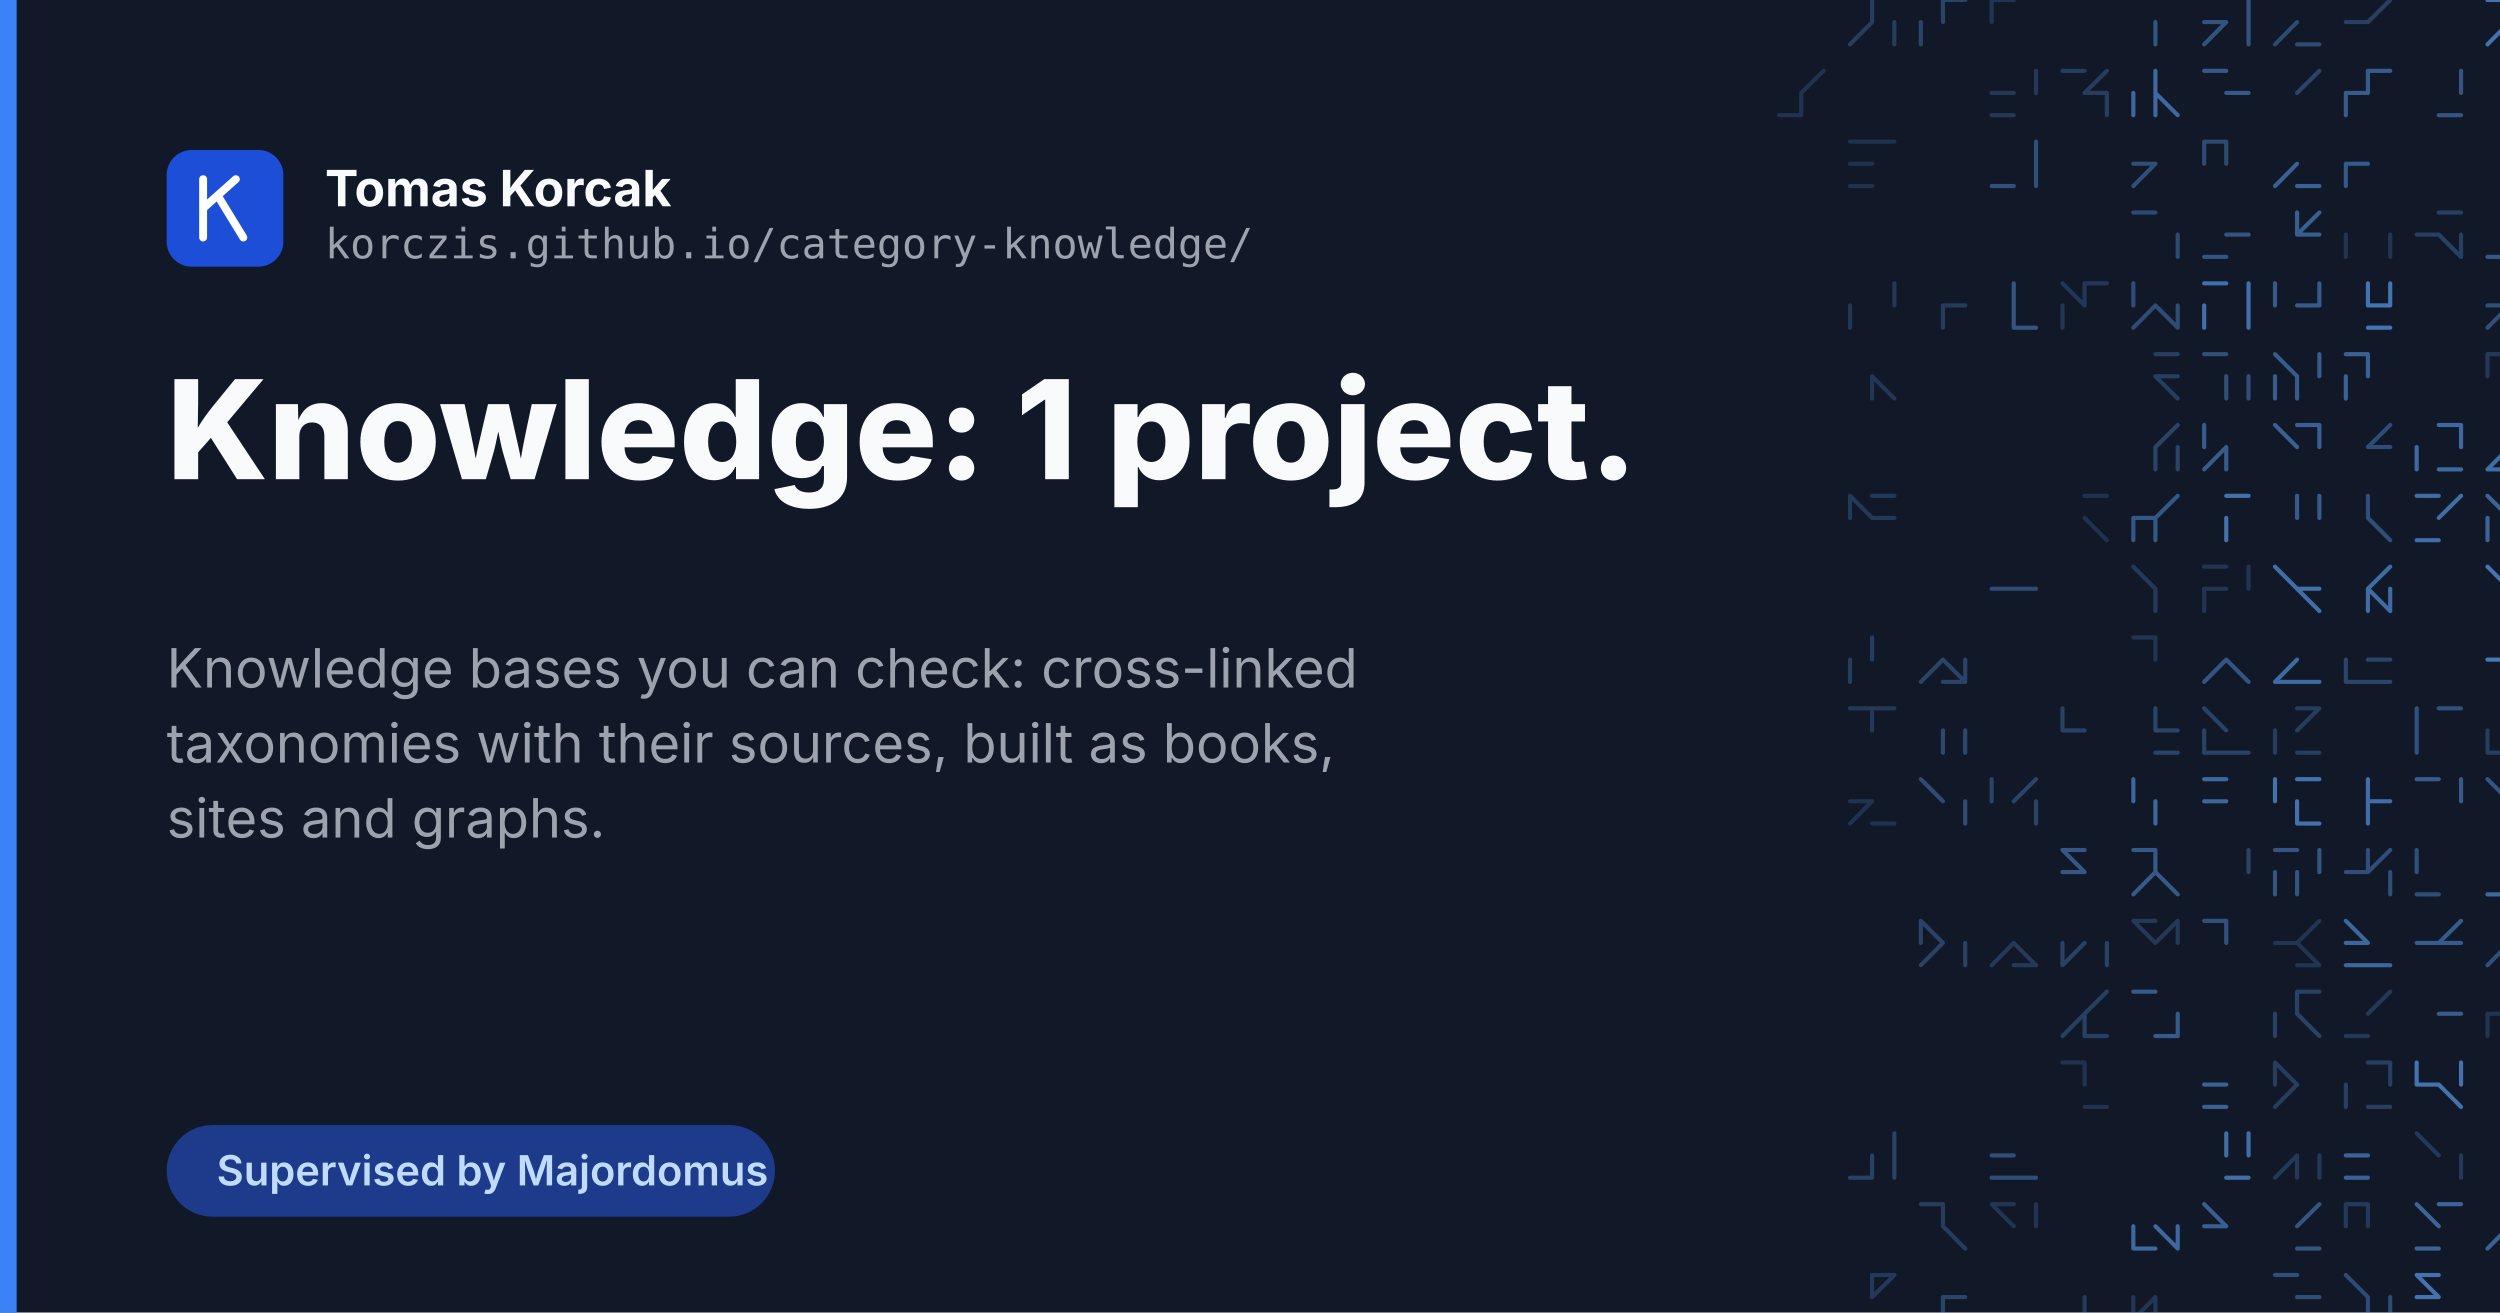
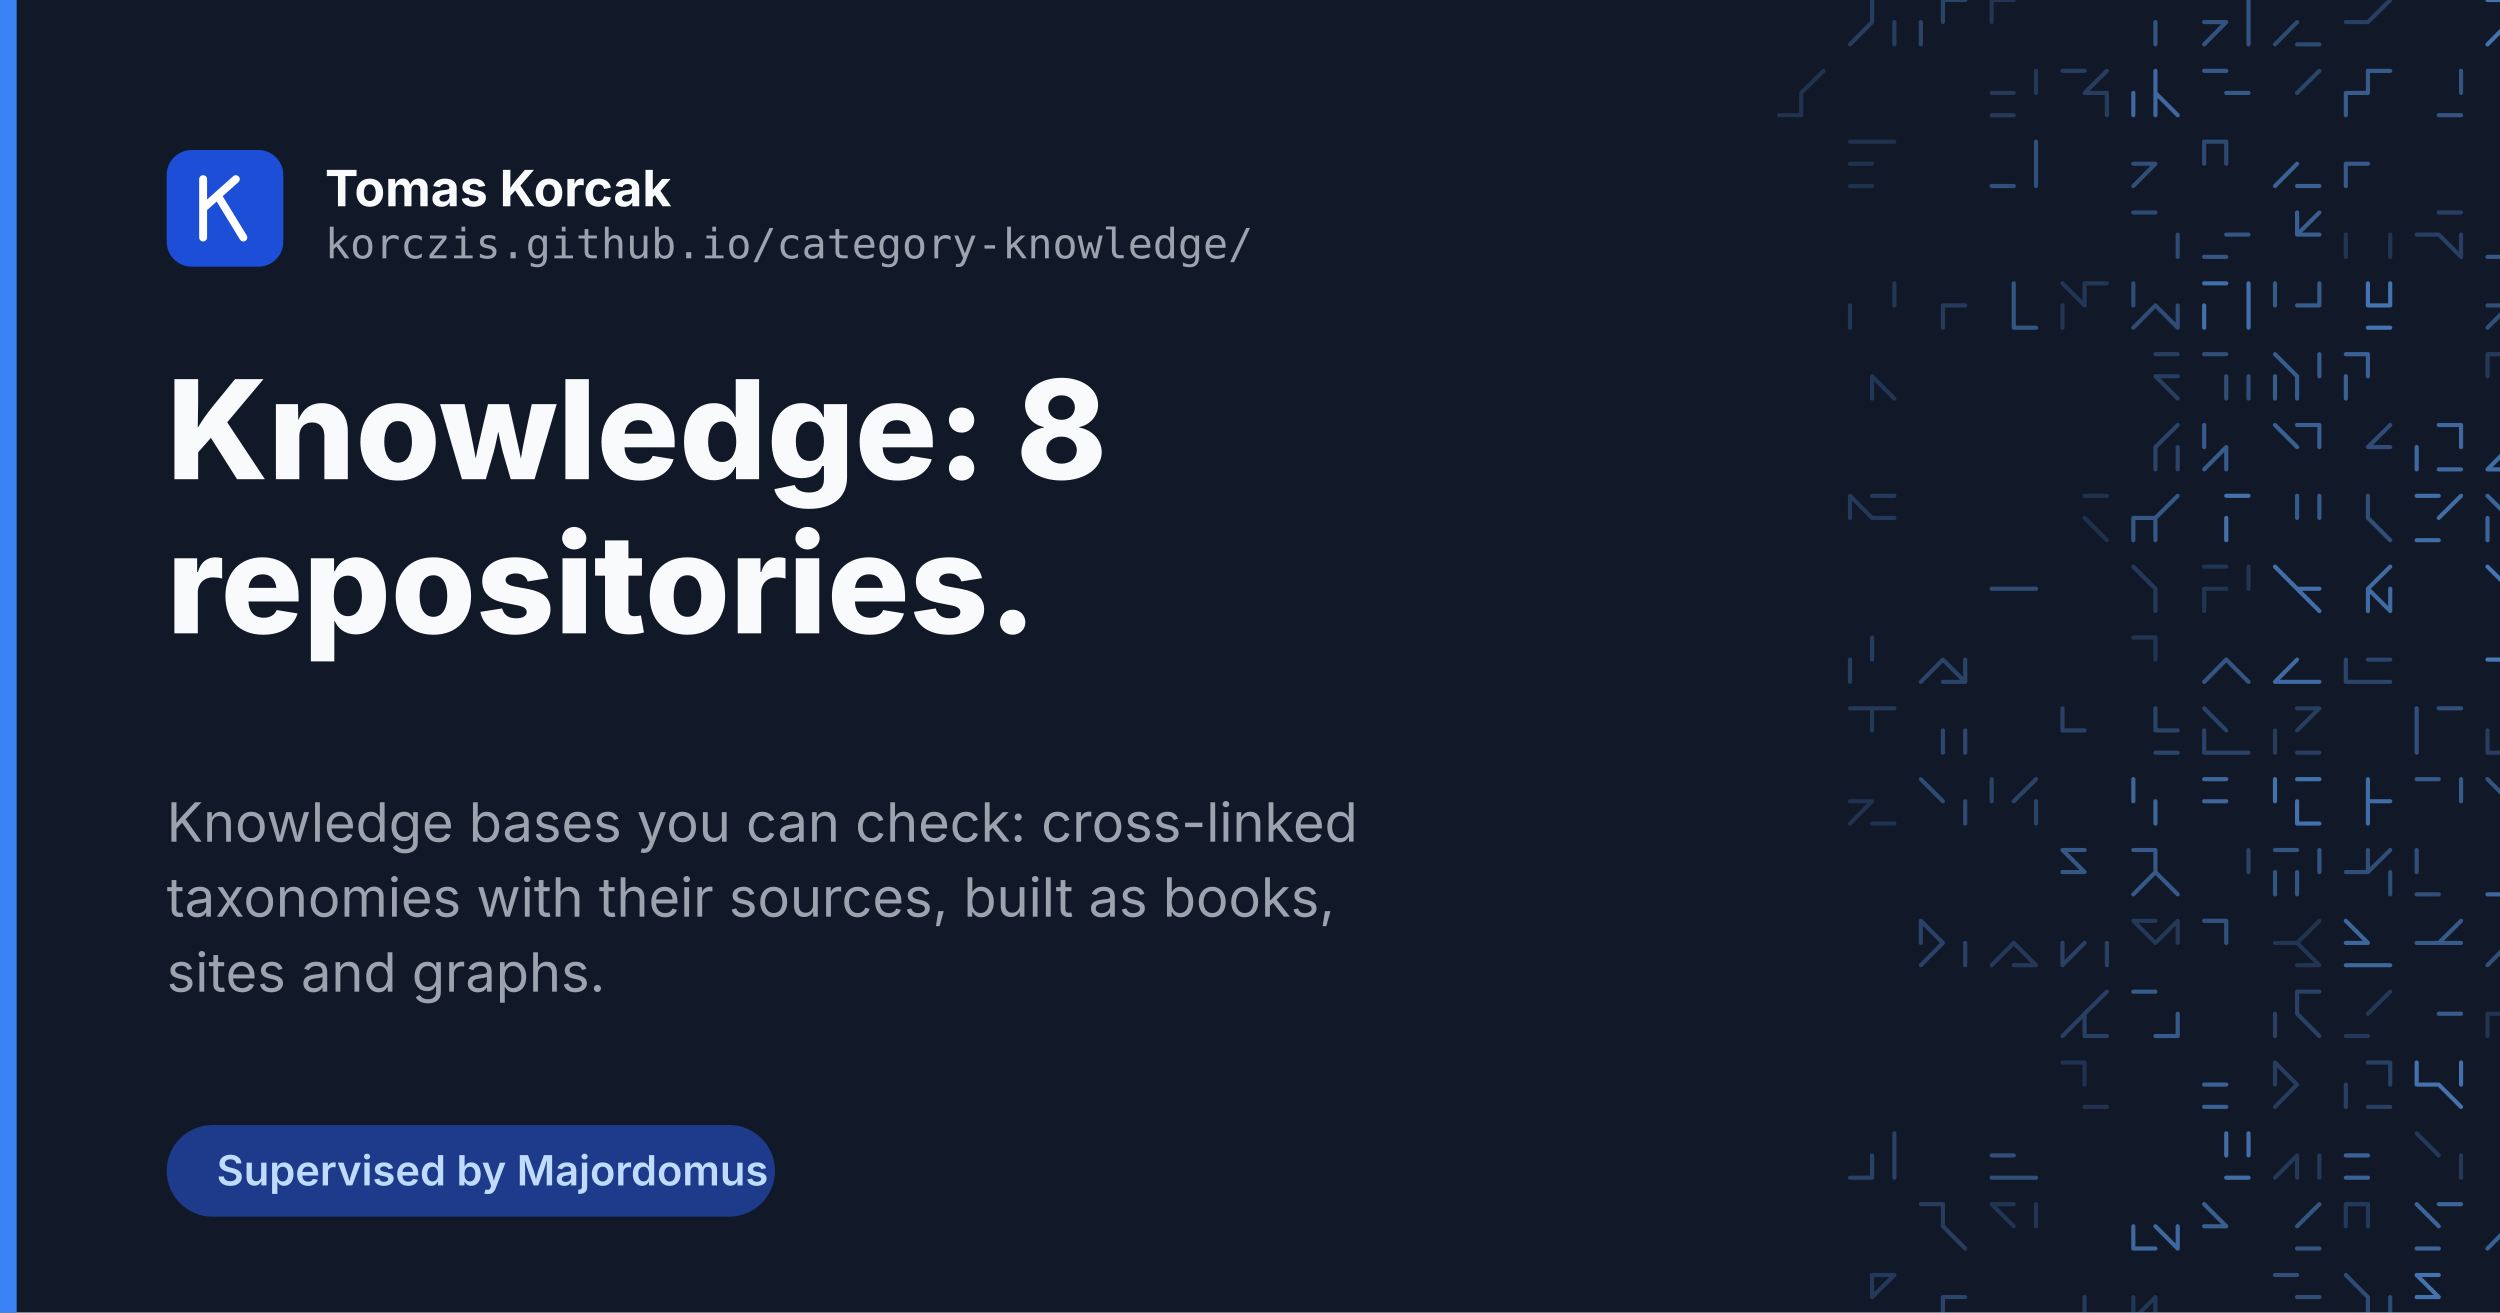
<svg xmlns="http://www.w3.org/2000/svg" width="1200" height="630" viewBox="0 0 1200 630">
  <rect width="1200" height="630" fill="#111827" />
  <g fill="none" stroke="#60a5fa" stroke-width="2" stroke-linecap="round">
    <path d="M898.6 10.6L888.0 21.3M898.6 0.0L898.6 10.6M909.3 10.6L909.3 21.3" opacity="0.26" />
    <path d="M932.6 0.0L943.3 0.0M932.6 0.0L932.6 10.6M922.0 10.6L922.0 21.3" opacity="0.31" />
    <path d="M956.0 0.0L956.0 10.6M956.0 0.0L966.6 0.0M956.0 0.0L966.6 0.0" opacity="0.20" />
    <path d="M1034.6 10.6L1034.6 21.3M1034.6 10.6L1034.6 21.3" opacity="0.43" />
    <path d="M1068.6 10.6L1058.0 21.3M1079.3 10.6L1079.3 21.3M1058.0 10.6L1068.6 10.6M1079.3 0.0L1079.3 10.6" opacity="0.42" />
    <path d="M1102.6 21.3L1113.3 21.3M1102.6 21.3L1113.3 21.3M1102.6 10.6L1092.0 21.3" opacity="0.35" />
    <path d="M1126.0 10.6L1136.6 10.6M1147.3 0.0L1136.6 10.6" opacity="0.28" />
    <path d="M1194.0 0.0L1204.6 0.0M1194.0 0.0L1204.6 0.0M1204.6 10.6L1194.0 21.3M1204.6 10.6L1215.3 10.6" opacity="0.64" />
    <path d="M1238.6 0.0L1238.6 10.6M1228.0 21.3L1238.6 21.3" opacity="0.18" />
    <path d="M854.0 55.3L864.6 55.3M864.6 44.6L864.6 55.3M875.3 34.0L864.6 44.6" opacity="0.19" />
    <path d="M956.0 44.6L966.6 44.6M977.3 34.0L977.3 44.6M956.0 55.3L966.6 55.3" opacity="0.24" />
    <path d="M1000.6 44.6L1011.3 44.6M1011.3 44.6L1011.3 55.3M1011.3 34.0L1000.6 44.6M990.0 34.0L1000.6 34.0" opacity="0.26" />
    <path d="M1024.0 44.6L1024.0 55.3M1034.6 44.6L1034.6 55.3M1034.6 34.0L1034.6 44.6M1034.6 44.6L1045.3 55.3" opacity="0.57" />
    <path d="M1058.0 34.0L1068.6 34.0M1068.6 44.6L1079.3 44.6" opacity="0.46" />
    <path d="M1113.3 34.0L1102.6 44.6M1113.3 34.0L1102.6 44.6" opacity="0.32" />
    <path d="M1126.0 44.6L1126.0 55.3M1136.6 34.0L1136.6 44.6M1136.6 34.0L1147.3 34.0M1126.0 44.6L1136.6 44.6" opacity="0.48" />
    <path d="M1181.3 34.0L1181.3 44.6M1170.6 55.3L1181.3 55.3" opacity="0.44" />
    <path d="M1215.3 34.0L1215.3 44.6M1215.3 34.0L1215.3 44.6" opacity="0.23" />
    <path d="M1228.0 44.6L1228.0 55.3M1249.3 34.0L1249.3 44.6M1238.6 34.0L1249.3 34.0" opacity="0.21" />
    <path d="M888.0 78.6L898.6 78.6M888.0 89.3L898.6 89.3M898.6 68.0L909.3 68.0M888.0 68.0L898.6 68.0" opacity="0.18" />
    <path d="M956.0 89.3L966.6 89.3M977.3 68.0L977.3 78.6M977.3 78.6L977.3 89.3" opacity="0.40" />
    <path d="M1024.0 78.6L1034.6 78.6M1034.6 78.6L1024.0 89.3" opacity="0.38" />
    <path d="M1058.0 68.0L1068.6 68.0M1058.0 68.0L1058.0 78.6M1068.6 68.0L1068.6 78.6" opacity="0.35" />
    <path d="M1102.6 89.3L1113.3 89.3M1102.6 78.6L1092.0 89.3" opacity="0.52" />
    <path d="M1126.0 78.6L1126.0 89.3M1126.0 78.6L1136.6 78.6M1126.0 78.6L1126.0 89.3" opacity="0.46" />
    <path d="M1215.3 68.0L1204.6 78.6M1215.3 68.0L1215.3 78.6" opacity="0.46" />
    <path d="M1238.6 68.0L1249.3 68.0M1228.0 78.6L1228.0 89.3" opacity="0.62" />
    <path d="M1045.3 112.6L1045.3 123.3M1024.0 102.0L1034.6 102.0" opacity="0.35" />
    <path d="M1068.6 112.6L1079.3 112.6M1058.0 123.3L1068.6 123.3" opacity="0.43" />
    <path d="M1102.6 102.0L1102.6 112.6M1102.6 112.6L1113.3 112.6M1113.3 102.0L1102.6 112.6M1102.6 102.0L1102.6 112.6" opacity="0.50" />
    <path d="M1126.0 112.6L1126.0 123.3M1147.3 112.6L1147.3 123.3" opacity="0.21" />
    <path d="M1160.0 112.6L1170.6 112.6M1170.6 112.6L1181.3 123.3M1181.3 112.6L1181.3 123.3M1170.6 102.0L1181.3 102.0" opacity="0.28" />
    <path d="M1215.3 102.0L1204.6 112.6M1204.6 102.0L1204.6 112.6M1194.0 123.3L1204.6 123.3" opacity="0.45" />
    <path d="M1238.6 112.6L1249.3 112.6M1228.0 102.0L1238.6 102.0M1228.0 102.0L1228.0 112.6M1228.0 102.0L1238.6 112.6" opacity="0.42" />
    <path d="M909.3 136.0L909.3 146.6M888.0 146.6L888.0 157.3" opacity="0.22" />
    <path d="M932.6 146.6L943.3 146.6M932.6 146.6L932.6 157.3" opacity="0.25" />
    <path d="M966.6 136.0L966.6 146.6M966.6 146.6L966.6 157.3M966.6 157.3L977.3 157.3" opacity="0.43" />
    <path d="M990.0 146.6L990.0 157.3M990.0 136.0L1000.6 146.6M1000.6 136.0L1011.3 136.0M1000.6 136.0L1000.6 146.6" opacity="0.22" />
    <path d="M1024.0 136.0L1024.0 146.6M1034.6 146.6L1045.3 157.3M1045.3 146.6L1045.3 157.3M1034.6 146.6L1024.0 157.3" opacity="0.37" />
    <path d="M1058.0 136.0L1068.6 136.0M1079.3 146.6L1079.3 157.3M1058.0 146.6L1058.0 157.3M1079.3 136.0L1079.3 146.6" opacity="0.62" />
    <path d="M1113.3 136.0L1113.3 146.6M1092.0 136.0L1092.0 146.6M1102.6 146.6L1113.3 146.6" opacity="0.47" />
    <path d="M1136.6 146.6L1147.3 146.6M1136.6 136.0L1136.6 146.6M1136.6 157.3L1147.3 157.3M1147.3 136.0L1147.3 146.6" opacity="0.65" />
    <path d="M1194.0 146.6L1204.6 146.6M1204.6 146.6L1194.0 157.3M1215.3 136.0L1215.3 146.6" opacity="0.39" />
    <path d="M1249.3 146.6L1249.3 157.3M1228.0 146.6L1238.6 146.6M1228.0 136.0L1238.6 136.0" opacity="0.21" />
    <path d="M898.6 180.6L909.3 191.3M898.6 180.6L898.6 191.3" opacity="0.22" />
    <path d="M1034.6 180.6L1045.3 191.3M1034.6 180.6L1045.3 180.6M1034.6 170.0L1045.3 170.0" opacity="0.27" />
    <path d="M1079.3 180.6L1079.3 191.3M1058.0 170.0L1068.6 170.0M1068.6 180.6L1068.6 191.3" opacity="0.38" />
    <path d="M1113.3 170.0L1113.3 180.6M1092.0 170.0L1102.6 180.6M1092.0 180.6L1092.0 191.3M1102.6 180.6L1102.6 191.3" opacity="0.48" />
    <path d="M1126.0 170.0L1136.6 170.0M1126.0 180.6L1126.0 191.3M1126.0 180.6L1126.0 191.3M1136.6 170.0L1136.6 180.6" opacity="0.52" />
    <path d="M1194.0 170.0L1204.6 170.0M1215.3 170.0L1215.3 180.6M1194.0 170.0L1194.0 180.6" opacity="0.24" />
    <path d="M1045.3 214.6L1045.3 225.3M1045.3 204.0L1034.6 214.6M1045.3 204.0L1034.6 214.6M1034.6 214.6L1034.6 225.3" opacity="0.31" />
    <path d="M1058.0 204.0L1058.0 214.6M1068.6 214.6L1058.0 225.3M1068.6 214.6L1068.6 225.3" opacity="0.48" />
    <path d="M1113.3 204.0L1113.3 214.6M1102.6 204.0L1113.3 204.0M1092.0 204.0L1102.6 214.6" opacity="0.51" />
    <path d="M1136.6 214.6L1147.3 214.6M1147.3 204.0L1136.6 214.6" opacity="0.37" />
    <path d="M1170.6 204.0L1181.3 204.0M1170.6 225.3L1181.3 225.3M1181.3 204.0L1181.3 214.6M1160.0 214.6L1160.0 225.3" opacity="0.57" />
    <path d="M1194.0 225.3L1204.6 225.3M1204.6 204.0L1215.3 204.0M1204.6 214.6L1194.0 225.3" opacity="0.60" />
    <path d="M898.6 238.0L909.3 238.0M898.6 248.6L909.3 248.6M888.0 238.0L888.0 248.6M888.0 238.0L898.6 248.6" opacity="0.24" />
    <path d="M1000.6 248.6L1011.3 259.3M1000.6 238.0L1011.3 238.0" opacity="0.18" />
    <path d="M1024.0 248.6L1034.6 248.6M1024.0 248.6L1024.0 259.3M1045.3 238.0L1034.6 248.6M1034.6 248.6L1034.6 259.3" opacity="0.45" />
    <path d="M1068.6 238.0L1079.3 238.0M1068.6 248.6L1068.6 259.3" opacity="0.63" />
    <path d="M1113.3 238.0L1113.3 248.6M1102.6 238.0L1102.6 248.6" opacity="0.48" />
    <path d="M1136.6 248.6L1147.3 259.3M1136.6 238.0L1136.6 248.6" opacity="0.39" />
    <path d="M1160.0 238.0L1170.6 238.0M1160.0 238.0L1170.6 238.0M1160.0 259.3L1170.6 259.3M1181.3 238.0L1170.6 248.6" opacity="0.60" />
    <path d="M1194.0 248.6L1194.0 259.3M1204.6 248.6L1215.3 259.3M1194.0 238.0L1204.6 248.6" opacity="0.54" />
    <path d="M966.6 282.6L977.3 282.6M966.6 282.6L977.3 282.6M956.0 282.6L966.6 282.6" opacity="0.36" />
    <path d="M1024.0 272.0L1034.6 282.6M1034.6 282.6L1034.6 293.3M1024.0 272.0L1034.6 282.6M1034.6 282.6L1034.6 293.3" opacity="0.24" />
    <path d="M1058.0 272.0L1068.6 272.0M1079.3 272.0L1079.3 282.6M1058.0 282.6L1058.0 293.3M1058.0 282.6L1068.6 282.6" opacity="0.21" />
    <path d="M1102.6 282.6L1113.3 282.6M1102.6 282.6L1113.3 293.3M1092.0 272.0L1102.6 282.6" opacity="0.62" />
    <path d="M1136.6 282.6L1136.6 293.3M1147.3 282.6L1147.3 293.3M1136.6 282.6L1147.3 293.3M1147.3 272.0L1136.6 282.6" opacity="0.59" />
    <path d="M1204.6 272.0L1204.6 282.6M1194.0 272.0L1204.6 282.6" opacity="0.66" />
    <path d="M1249.3 282.6L1249.3 293.3M1238.6 282.6L1228.0 293.3M1228.0 272.0L1238.6 272.0M1228.0 272.0L1238.6 272.0" opacity="0.54" />
    <path d="M888.0 316.6L888.0 327.3M898.6 306.0L898.6 316.6" opacity="0.26" />
    <path d="M932.6 316.6L943.3 327.3M932.6 327.3L943.3 327.3M932.6 316.6L922.0 327.3M943.3 316.6L943.3 327.3" opacity="0.31" />
    <path d="M1024.0 306.0L1034.6 306.0M1034.6 306.0L1034.6 316.6" opacity="0.21" />
    <path d="M1068.6 316.6L1058.0 327.3M1068.6 316.6L1058.0 327.3M1068.6 316.6L1079.3 327.3" opacity="0.44" />
    <path d="M1102.6 316.6L1092.0 327.3M1092.0 327.3L1102.6 327.3M1102.6 327.3L1113.3 327.3" opacity="0.58" />
    <path d="M1126.0 316.6L1126.0 327.3M1136.6 316.6L1147.3 316.6M1126.0 327.3L1136.6 327.3M1136.6 327.3L1147.3 327.3" opacity="0.32" />
    <path d="M1194.0 316.6L1204.6 316.6M1215.3 306.0L1204.6 316.6M1204.6 306.0L1204.6 316.6" opacity="0.68" />
    <path d="M1228.0 327.3L1238.6 327.3M1228.0 306.0L1238.6 306.0" opacity="0.31" />
    <path d="M898.6 340.0L898.6 350.6M888.0 340.0L898.6 340.0M898.6 340.0L909.3 340.0M888.0 340.0L898.6 340.0" opacity="0.23" />
    <path d="M943.3 350.6L943.3 361.3M932.6 350.6L932.6 361.3" opacity="0.34" />
    <path d="M990.0 350.6L1000.6 350.6M990.0 340.0L990.0 350.6M990.0 350.6L1000.6 350.6M990.0 340.0L990.0 350.6" opacity="0.29" />
    <path d="M1034.6 361.3L1045.3 361.3M1034.6 340.0L1034.6 350.6M1034.6 350.6L1045.3 350.6" opacity="0.31" />
    <path d="M1058.0 350.6L1058.0 361.3M1058.0 340.0L1068.6 350.6M1058.0 361.3L1068.6 361.3M1068.6 361.3L1079.3 361.3" opacity="0.30" />
    <path d="M1102.6 340.0L1113.3 340.0M1102.6 361.3L1113.3 361.3M1113.3 340.0L1102.6 350.6M1092.0 350.6L1092.0 361.3" opacity="0.26" />
    <path d="M1160.0 340.0L1160.0 350.6M1170.6 340.0L1181.3 340.0M1160.0 350.6L1160.0 361.3" opacity="0.40" />
    <path d="M1204.6 361.3L1215.3 361.3M1194.0 350.6L1194.0 361.3M1194.0 361.3L1204.6 361.3" opacity="0.26" />
    <path d="M898.6 395.3L909.3 395.3M898.6 384.6L888.0 395.3M888.0 384.6L898.6 384.6" opacity="0.19" />
    <path d="M943.3 384.6L943.3 395.3M922.0 374.0L932.6 384.6" opacity="0.36" />
    <path d="M977.3 374.0L966.6 384.6M977.3 384.6L977.3 395.3M956.0 374.0L956.0 384.6" opacity="0.31" />
    <path d="M1024.0 374.0L1024.0 384.6M1034.6 384.6L1034.6 395.3" opacity="0.55" />
    <path d="M1058.0 384.6L1068.6 384.6M1058.0 374.0L1068.6 374.0M1058.0 384.6L1068.6 384.6" opacity="0.55" />
    <path d="M1102.6 384.6L1102.6 395.3M1092.0 374.0L1092.0 384.6M1102.6 374.0L1113.3 374.0M1102.6 395.3L1113.3 395.3" opacity="0.63" />
    <path d="M1136.6 374.0L1136.6 384.6M1136.6 384.6L1136.6 395.3M1136.6 384.6L1147.3 384.6" opacity="0.60" />
    <path d="M1181.3 374.0L1181.3 384.6M1160.0 374.0L1170.6 374.0" opacity="0.47" />
    <path d="M1204.6 384.6L1204.6 395.3M1215.3 374.0L1215.3 384.6M1194.0 374.0L1204.6 384.6M1204.6 374.0L1215.3 374.0" opacity="0.43" />
    <path d="M990.0 418.6L1000.6 418.6M990.0 408.0L1000.6 418.6M990.0 408.0L1000.6 408.0" opacity="0.45" />
    <path d="M1034.6 418.6L1024.0 429.3M1034.6 418.6L1045.3 429.3M1024.0 408.0L1034.6 408.0M1034.6 408.0L1034.6 418.6" opacity="0.46" />
    <path d="M1079.3 408.0L1079.3 418.6M1079.3 408.0L1079.3 418.6" opacity="0.30" />
    <path d="M1092.0 418.6L1092.0 429.3M1092.0 408.0L1102.6 408.0M1113.3 408.0L1113.3 418.6M1102.6 418.6L1102.6 429.3" opacity="0.43" />
    <path d="M1147.3 408.0L1136.6 418.6M1136.6 408.0L1136.6 418.6M1147.3 418.6L1147.3 429.3M1126.0 418.6L1136.6 418.6" opacity="0.38" />
    <path d="M1160.0 408.0L1160.0 418.6M1160.0 429.3L1170.6 429.3" opacity="0.39" />
    <path d="M1204.6 418.6L1215.3 418.6M1194.0 429.3L1204.6 429.3M1194.0 429.3L1204.6 429.3M1204.6 418.6L1215.3 429.3" opacity="0.56" />
    <path d="M1249.3 408.0L1249.3 418.6M1238.6 408.0L1238.6 418.6M1228.0 429.3L1238.6 429.3M1228.0 408.0L1228.0 418.6" opacity="0.49" />
    <path d="M932.6 452.6L922.0 463.3M922.0 442.0L932.6 452.6M943.3 452.6L943.3 463.3M922.0 442.0L922.0 452.6" opacity="0.30" />
    <path d="M966.6 463.3L977.3 463.3M966.6 452.6L956.0 463.3M966.6 452.6L977.3 463.3" opacity="0.24" />
    <path d="M1000.6 452.6L990.0 463.3M1011.3 452.6L1011.3 463.3M990.0 452.6L990.0 463.3" opacity="0.29" />
    <path d="M1024.0 442.0L1034.6 442.0M1045.3 442.0L1045.3 452.6M1045.3 442.0L1034.6 452.6M1024.0 442.0L1034.6 452.6" opacity="0.23" />
    <path d="M1068.6 442.0L1068.6 452.6M1058.0 442.0L1068.6 442.0" opacity="0.41" />
    <path d="M1092.0 452.6L1102.6 452.6M1102.6 452.6L1113.3 463.3M1113.3 442.0L1102.6 452.6M1102.6 463.3L1113.3 463.3" opacity="0.20" />
    <path d="M1136.6 463.3L1147.3 463.3M1126.0 463.3L1136.6 463.3M1126.0 452.6L1136.6 452.6M1126.0 442.0L1136.6 452.6" opacity="0.55" />
    <path d="M1181.3 442.0L1170.6 452.6M1160.0 452.6L1170.6 452.6M1170.6 452.6L1181.3 452.6" opacity="0.47" />
    <path d="M1204.6 442.0L1215.3 442.0M1204.6 452.6L1194.0 463.3" opacity="0.40" />
    <path d="M1238.6 442.0L1249.3 442.0M1228.0 463.3L1238.6 463.3" opacity="0.40" />
    <path d="M1000.6 486.6L1000.6 497.3M1000.6 486.6L990.0 497.3M1000.6 497.3L1011.3 497.3M1011.3 476.0L1000.6 486.6" opacity="0.28" />
    <path d="M1034.6 497.3L1045.3 497.3M1045.3 486.6L1045.3 497.3M1024.0 476.0L1034.6 476.0" opacity="0.47" />
    <path d="M1102.6 476.0L1102.6 486.6M1102.6 476.0L1113.3 476.0M1092.0 486.6L1092.0 497.3M1102.6 486.6L1113.3 497.3" opacity="0.29" />
    <path d="M1126.0 497.3L1136.6 497.3M1147.3 476.0L1136.6 486.6" opacity="0.24" />
    <path d="M1170.6 486.6L1181.3 486.6M1170.6 486.6L1181.3 486.6" opacity="0.48" />
    <path d="M1215.3 476.0L1204.6 486.6M1194.0 486.6L1194.0 497.3M1194.0 486.6L1204.6 486.6" opacity="0.20" />
    <path d="M1228.0 497.3L1238.6 497.3M1249.3 476.0L1249.3 486.6M1228.0 476.0L1238.6 486.6" opacity="0.46" />
    <path d="M1000.6 510.0L1000.6 520.6M990.0 510.0L1000.6 510.0M1000.6 531.3L1011.3 531.3" opacity="0.19" />
    <path d="M1058.0 520.6L1068.6 520.6M1058.0 520.6L1068.6 520.6M1058.0 531.3L1068.6 531.3" opacity="0.52" />
    <path d="M1102.6 520.6L1092.0 531.3M1092.0 510.0L1092.0 520.6M1092.0 510.0L1102.6 520.6" opacity="0.26" />
    <path d="M1147.3 510.0L1147.3 520.6M1136.6 531.3L1147.3 531.3M1136.6 510.0L1147.3 510.0M1126.0 520.6L1126.0 531.3" opacity="0.28" />
    <path d="M1160.0 510.0L1160.0 520.6M1181.3 510.0L1181.3 520.6M1160.0 520.6L1170.6 520.6M1170.6 520.6L1181.3 531.3" opacity="0.64" />
    <path d="M909.3 554.6L909.3 565.3M898.6 554.6L898.6 565.3M909.3 544.0L909.3 554.6M888.0 565.3L898.6 565.3" opacity="0.29" />
    <path d="M956.0 554.6L966.6 554.6M966.6 565.3L977.3 565.3M956.0 565.3L966.6 565.3" opacity="0.38" />
    <path d="M1068.6 565.3L1079.3 565.3M1079.3 544.0L1079.3 554.6M1068.6 544.0L1068.6 554.6" opacity="0.61" />
    <path d="M1102.6 554.6L1092.0 565.3M1102.6 554.6L1102.6 565.3M1113.3 554.6L1113.3 565.3" opacity="0.23" />
    <path d="M1126.0 565.3L1136.6 565.3M1126.0 554.6L1136.6 554.6" opacity="0.53" />
    <path d="M1181.3 554.6L1181.3 565.3M1160.0 544.0L1170.6 554.6" opacity="0.24" />
    <path d="M1215.3 554.6L1215.3 565.3M1204.6 544.0L1215.3 544.0M1215.3 554.6L1215.3 565.3" opacity="0.37" />
    <path d="M1249.3 544.0L1249.3 554.6M1238.6 554.6L1249.3 554.6M1228.0 554.6L1238.6 554.6" opacity="0.42" />
    <path d="M922.0 578.0L932.6 578.0M932.6 578.0L932.6 588.6M932.6 588.6L943.3 599.3" opacity="0.26" />
    <path d="M977.3 578.0L977.3 588.6M956.0 578.0L966.6 578.0M956.0 578.0L966.6 588.6M956.0 578.0L966.6 578.0" opacity="0.21" />
    <path d="M1024.0 599.3L1034.6 599.3M1034.6 588.6L1045.3 599.3M1045.3 588.6L1045.3 599.3M1024.0 588.6L1024.0 599.3" opacity="0.57" />
    <path d="M1058.0 588.6L1068.6 588.6M1058.0 578.0L1068.6 588.6M1058.0 588.6L1068.6 588.6" opacity="0.50" />
    <path d="M1102.6 599.3L1113.3 599.3M1113.3 578.0L1102.6 588.6" opacity="0.43" />
    <path d="M1126.0 578.0L1136.6 578.0M1136.6 578.0L1136.6 588.6M1126.0 578.0L1126.0 588.6" opacity="0.24" />
    <path d="M1170.6 578.0L1181.3 578.0M1160.0 578.0L1170.6 588.6M1160.0 599.3L1170.6 599.3" opacity="0.54" />
    <path d="M1215.3 578.0L1215.3 588.6M1204.6 588.6L1215.3 588.6M1204.6 588.6L1194.0 599.3" opacity="0.52" />
    <path d="M1249.3 578.0L1238.6 588.6M1238.6 578.0L1249.3 578.0M1238.6 599.3L1249.3 599.3M1249.3 588.6L1249.3 599.3" opacity="0.63" />
    <path d="M909.3 612.0L898.6 622.6M898.6 612.0L909.3 612.0M898.6 612.0L898.6 622.6" opacity="0.24" />
    <path d="M932.6 622.6L943.3 622.6M932.6 622.6L932.6 633.3" opacity="0.32" />
    <path d="M1000.6 633.3L1011.3 633.3M1000.6 622.6L1000.6 633.3" opacity="0.25" />
    <path d="M1024.0 622.6L1024.0 633.3M1034.6 633.3L1045.3 633.3M1034.6 622.6L1024.0 633.3M1034.6 622.6L1034.6 633.3" opacity="0.22" />
    <path d="M1102.6 622.6L1113.3 622.6M1092.0 612.0L1102.6 612.0" opacity="0.39" />
    <path d="M1126.0 612.0L1136.6 622.6M1147.3 622.6L1147.3 633.3M1136.6 622.6L1136.6 633.3M1147.3 622.6L1147.3 633.3" opacity="0.36" />
    <path d="M1160.0 622.6L1170.6 622.6M1160.0 612.0L1170.6 612.0M1160.0 612.0L1170.6 622.6" opacity="0.64" />
    <path d="M1249.3 622.6L1249.3 633.3M1249.3 612.0L1238.6 622.6M1238.6 612.0L1238.6 622.6" opacity="0.44" />
    <path d="M977.3 646.0L966.6 656.6M956.0 646.0L966.6 656.6M966.6 667.3L977.3 667.3" opacity="0.37" />
    <path d="M1102.6 656.6L1092.0 667.3M1092.0 646.0L1092.0 656.6M1102.6 656.6L1092.0 667.3M1092.0 646.0L1092.0 656.6" opacity="0.43" />
    <path d="M1204.6 656.6L1215.3 656.6M1215.3 646.0L1204.6 656.6M1215.3 646.0L1204.6 656.6M1194.0 667.3L1204.6 667.3" opacity="0.60" />
    <path d="M1238.6 656.6L1249.3 667.3M1228.0 646.0L1228.0 656.6M1249.3 656.6L1249.3 667.3" opacity="0.67" />
  </g>
  <rect x="0" y="0" width="8" height="630" fill="#3b82f6" />
  <g font-family="Inter, Helvetica Neue, Helvetica, Arial, sans-serif">
    <rect x="80" y="72" width="56" height="56" rx="12" fill="#1d4ed8" />
    <g fill="none" stroke="#fff" stroke-width="3.8" stroke-linecap="round" stroke-linejoin="round">
      <path d="M97.5 86v28M97.5 100l15.7-14M104.5 93.9l12.3 20.1" />
    </g>
    <text x="156" y="99" font-size="24" font-weight="700" fill="#f9fafb">Tomas Korcak</text>
    <text x="156" y="124" font-size="20" font-family="JetBrains Mono, Menlo, monospace" fill="#9ca3af">korczis.github.io/category-knowledge/</text>
-     <text x="80" y="230" font-size="66" font-weight="800" fill="#f9fafb">Knowledge: 1 project.</text>
-     <text x="80" y="330" font-size="26" fill="#9ca3af">Knowledge bases you can check: cross-linked</text>
-     <text x="80" y="366" font-size="26" fill="#9ca3af">taxonomies with their sources, built as books,</text>
-     <text x="80" y="402" font-size="26" fill="#9ca3af">sites and graphs.</text>
+     <text x="80" y="230" font-size="66" font-weight="800" fill="#f9fafb">Knowledge: 8</text>
+     <text x="80" y="304" font-size="66" font-weight="800" fill="#f9fafb">repositories.</text>
+     <text x="80" y="404" font-size="26" fill="#9ca3af">Knowledge bases you can check: cross-linked</text>
+     <text x="80" y="440" font-size="26" fill="#9ca3af">taxonomies with their sources, built as books,</text>
+     <text x="80" y="476" font-size="26" fill="#9ca3af">sites and graphs.</text>
    <rect x="80" y="540" width="292" height="44" rx="22" fill="#1e3a8a" />
    <text x="104" y="569" font-size="20" font-weight="600" fill="#bfdbfe">Supervised by Majordomus</text>
  </g>
</svg>
